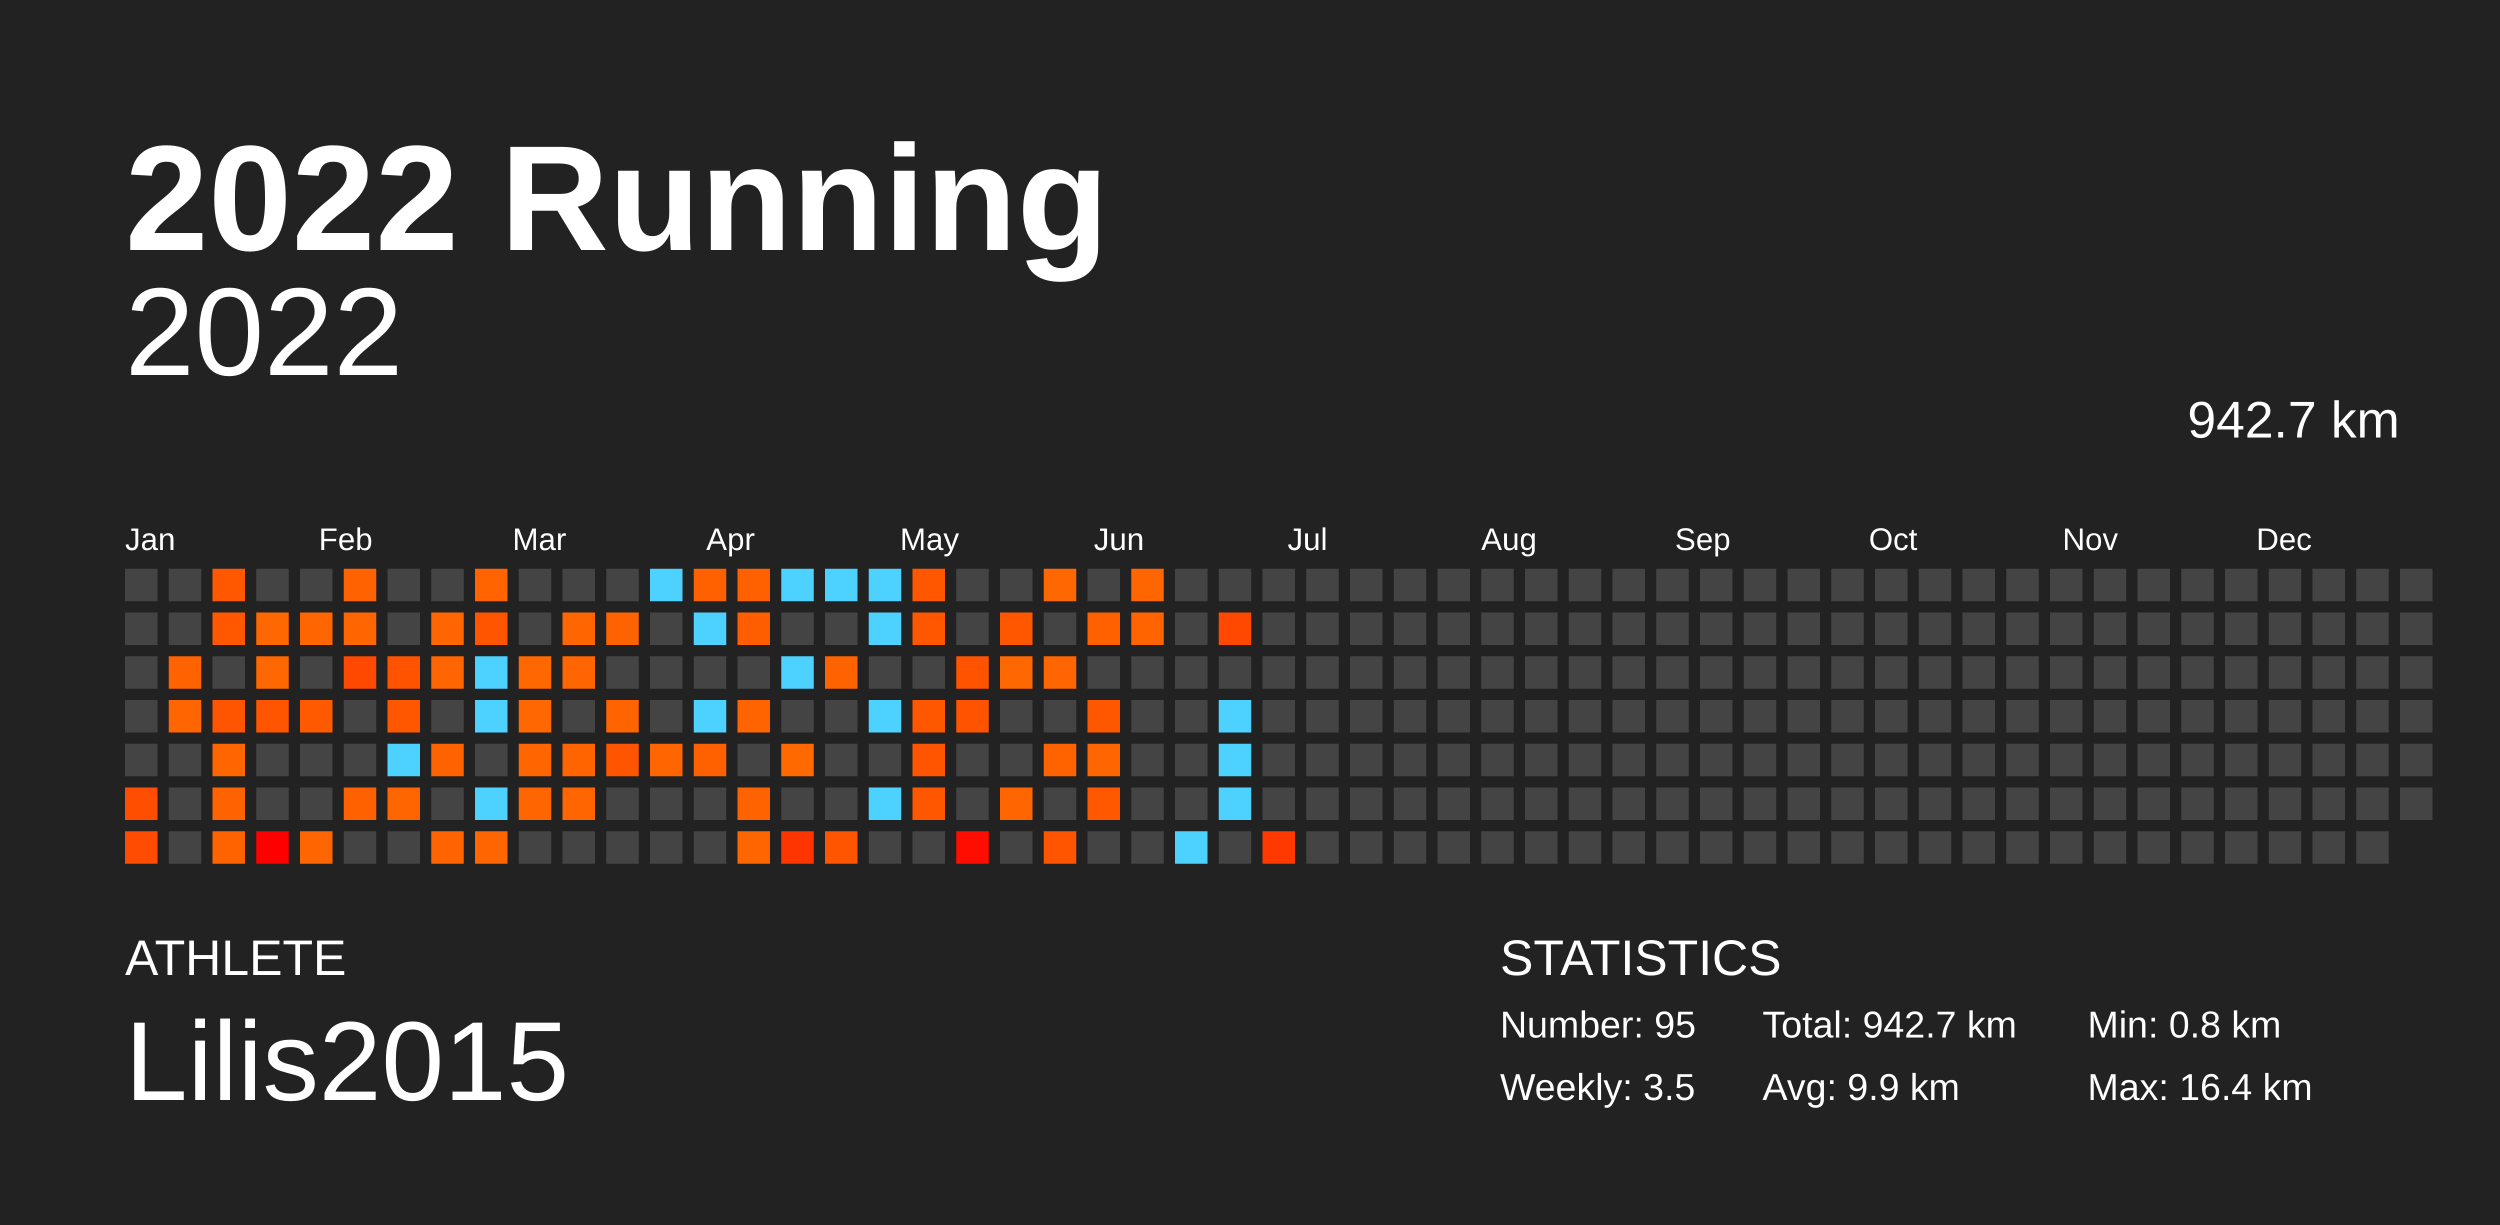
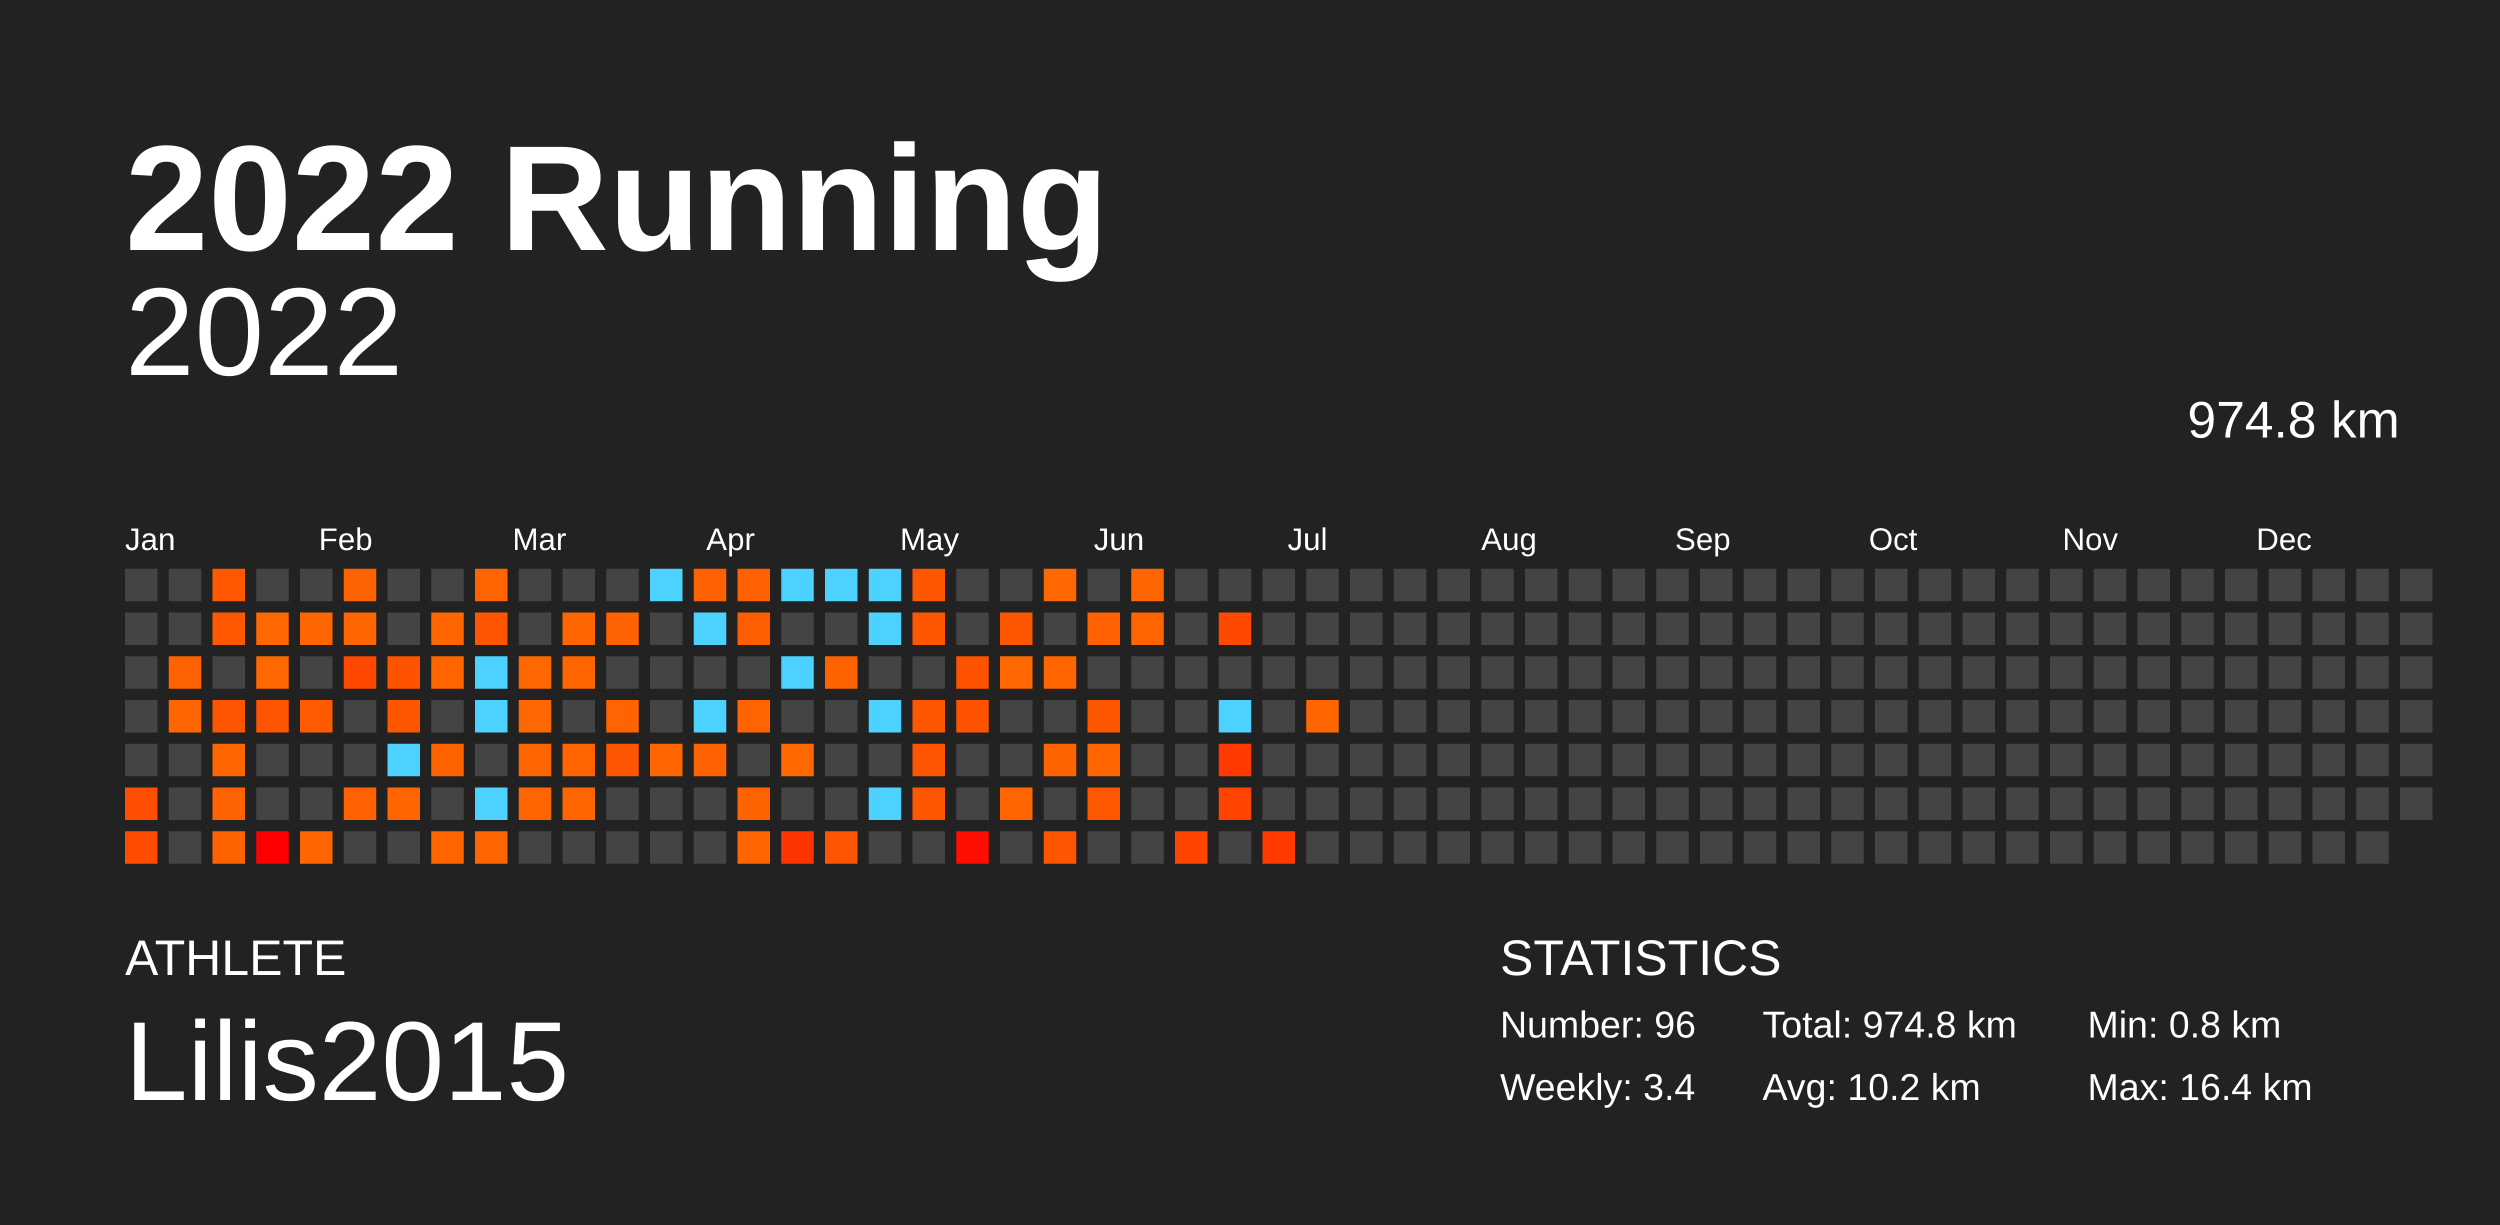
<svg xmlns="http://www.w3.org/2000/svg" baseProfile="full" height="98mm" version="1.1" viewBox="0,0,200,98" width="200mm">
  <defs />
  <rect fill="#222222" height="98" width="200" x="0" y="0" />
  <text fill="#FFFFFF" style="font-size:12px; font-family:Arial; font-weight:bold;" x="10" y="20">2022 Running</text>
  <text fill="#FFFFFF" style="font-size:4px; font-family:Arial" x="10" y="78">ATHLETE</text>
  <text fill="#FFFFFF" style="font-size:9px; font-family:Arial" x="10" y="88">Lilis2015</text>
  <text fill="#FFFFFF" style="font-size:4px; font-family:Arial" x="120" y="78">STATISTICS</text>
-   <text fill="#FFFFFF" style="font-size:3px; font-family:Arial" x="120" y="83">Number: 95</text>
-   <text fill="#FFFFFF" style="font-size:3px; font-family:Arial" x="120" y="88">Weekly: 3.5</text>
-   <text fill="#FFFFFF" style="font-size:3px; font-family:Arial" x="141" y="83">Total: 942.7 km</text>
-   <text fill="#FFFFFF" style="font-size:3px; font-family:Arial" x="141" y="88">Avg: 9.9 km</text>
+   <text fill="#FFFFFF" style="font-size:3px; font-family:Arial" x="120" y="83">Number: 96</text>
+   <text fill="#FFFFFF" style="font-size:3px; font-family:Arial" x="120" y="88">Weekly: 3.4</text>
+   <text fill="#FFFFFF" style="font-size:3px; font-family:Arial" x="141" y="83">Total: 974.8 km</text>
+   <text fill="#FFFFFF" style="font-size:3px; font-family:Arial" x="141" y="88">Avg: 10.2 km</text>
  <text fill="#FFFFFF" style="font-size:3px; font-family:Arial" x="167" y="83">Min: 0.8 km</text>
  <text fill="#FFFFFF" style="font-size:3px; font-family:Arial" x="167" y="88">Max: 16.4 km</text>
  <text alignment-baseline="hanging" fill="#FFFFFF" style="font-size:10.0px; font-family:Arial;" x="10" y="30">2022</text>
-   <text alignment-baseline="hanging" fill="#FFFFFF" style="font-size:4.125px; font-family:Arial;" x="175" y="35">942.7 km</text>
+   <text alignment-baseline="hanging" fill="#FFFFFF" style="font-size:4.125px; font-family:Arial;" x="175" y="35">974.8 km</text>
  <text fill="#FFFFFF" style="font-size:2.5px; font-family:Arial" x="10.0" y="44">Jan</text>
  <text fill="#FFFFFF" style="font-size:2.5px; font-family:Arial" x="25.5" y="44">Feb</text>
  <text fill="#FFFFFF" style="font-size:2.5px; font-family:Arial" x="41.0" y="44">Mar</text>
  <text fill="#FFFFFF" style="font-size:2.5px; font-family:Arial" x="56.5" y="44">Apr</text>
  <text fill="#FFFFFF" style="font-size:2.5px; font-family:Arial" x="72.0" y="44">May</text>
  <text fill="#FFFFFF" style="font-size:2.5px; font-family:Arial" x="87.5" y="44">Jun</text>
  <text fill="#FFFFFF" style="font-size:2.5px; font-family:Arial" x="103.0" y="44">Jul</text>
  <text fill="#FFFFFF" style="font-size:2.5px; font-family:Arial" x="118.5" y="44">Aug</text>
  <text fill="#FFFFFF" style="font-size:2.5px; font-family:Arial" x="134.0" y="44">Sep</text>
  <text fill="#FFFFFF" style="font-size:2.5px; font-family:Arial" x="149.5" y="44">Oct</text>
  <text fill="#FFFFFF" style="font-size:2.5px; font-family:Arial" x="165.0" y="44">Nov</text>
  <text fill="#FFFFFF" style="font-size:2.5px; font-family:Arial" x="180.5" y="44">Dec</text>
  <rect fill="#444444" height="2.6" width="2.6" x="10.0" y="45.5" />
  <rect fill="#444444" height="2.6" width="2.6" x="10.0" y="49.0" />
  <rect fill="#444444" height="2.6" width="2.6" x="10.0" y="52.5" />
  <rect fill="#444444" height="2.6" width="2.6" x="10.0" y="56.0" />
  <rect fill="#444444" height="2.6" width="2.6" x="10.0" y="59.5" />
  <rect fill="#ff4e00" height="2.6" width="2.6" x="10.0" y="63.0" />
  <rect fill="#ff4c00" height="2.6" width="2.6" x="10.0" y="66.5" />
  <rect fill="#444444" height="2.6" width="2.6" x="13.5" y="45.5" />
  <rect fill="#444444" height="2.6" width="2.6" x="13.5" y="49.0" />
  <rect fill="#ff6200" height="2.6" width="2.6" x="13.5" y="52.5" />
  <rect fill="#ff6500" height="2.6" width="2.6" x="13.5" y="56.0" />
  <rect fill="#444444" height="2.6" width="2.6" x="13.5" y="59.5" />
  <rect fill="#444444" height="2.6" width="2.6" x="13.5" y="63.0" />
  <rect fill="#444444" height="2.6" width="2.6" x="13.5" y="66.5" />
  <rect fill="#ff5800" height="2.6" width="2.6" x="17.0" y="45.5" />
  <rect fill="#ff5800" height="2.6" width="2.6" x="17.0" y="49.0" />
  <rect fill="#444444" height="2.6" width="2.6" x="17.0" y="52.5" />
  <rect fill="#ff5500" height="2.6" width="2.6" x="17.0" y="56.0" />
  <rect fill="#ff6600" height="2.6" width="2.6" x="17.0" y="59.5" />
  <rect fill="#ff6200" height="2.6" width="2.6" x="17.0" y="63.0" />
  <rect fill="#ff6300" height="2.6" width="2.6" x="17.0" y="66.5" />
  <rect fill="#444444" height="2.6" width="2.6" x="20.5" y="45.5" />
  <rect fill="#ff6700" height="2.6" width="2.6" x="20.5" y="49.0" />
  <rect fill="#ff6700" height="2.6" width="2.6" x="20.5" y="52.5" />
  <rect fill="#ff5400" height="2.6" width="2.6" x="20.5" y="56.0" />
  <rect fill="#444444" height="2.6" width="2.6" x="20.5" y="59.5" />
  <rect fill="#444444" height="2.6" width="2.6" x="20.5" y="63.0" />
  <rect fill="#ff0000" height="2.6" width="2.6" x="20.5" y="66.5" />
  <rect fill="#444444" height="2.6" width="2.6" x="24.0" y="45.5" />
  <rect fill="#ff6500" height="2.6" width="2.6" x="24.0" y="49.0" />
  <rect fill="#444444" height="2.6" width="2.6" x="24.0" y="52.5" />
  <rect fill="#ff5a00" height="2.6" width="2.6" x="24.0" y="56.0" />
  <rect fill="#444444" height="2.6" width="2.6" x="24.0" y="59.5" />
  <rect fill="#444444" height="2.6" width="2.6" x="24.0" y="63.0" />
  <rect fill="#ff6500" height="2.6" width="2.6" x="24.0" y="66.5" />
  <rect fill="#ff6200" height="2.6" width="2.6" x="27.5" y="45.5" />
  <rect fill="#ff6500" height="2.6" width="2.6" x="27.5" y="49.0" />
  <rect fill="#ff4800" height="2.6" width="2.6" x="27.5" y="52.5" />
  <rect fill="#444444" height="2.6" width="2.6" x="27.5" y="56.0" />
  <rect fill="#444444" height="2.6" width="2.6" x="27.5" y="59.5" />
  <rect fill="#ff6000" height="2.6" width="2.6" x="27.5" y="63.0" />
  <rect fill="#444444" height="2.6" width="2.6" x="27.5" y="66.5" />
  <rect fill="#444444" height="2.6" width="2.6" x="31.0" y="45.5" />
  <rect fill="#444444" height="2.6" width="2.6" x="31.0" y="49.0" />
  <rect fill="#ff5300" height="2.6" width="2.6" x="31.0" y="52.5" />
  <rect fill="#ff5600" height="2.6" width="2.6" x="31.0" y="56.0" />
  <rect fill="#4dd2ff" height="2.6" width="2.6" x="31.0" y="59.5" />
  <rect fill="#ff6600" height="2.6" width="2.6" x="31.0" y="63.0" />
  <rect fill="#444444" height="2.6" width="2.6" x="31.0" y="66.5" />
  <rect fill="#444444" height="2.6" width="2.6" x="34.5" y="45.5" />
  <rect fill="#ff6500" height="2.6" width="2.6" x="34.5" y="49.0" />
  <rect fill="#ff6500" height="2.6" width="2.6" x="34.5" y="52.5" />
  <rect fill="#444444" height="2.6" width="2.6" x="34.5" y="56.0" />
  <rect fill="#ff6300" height="2.6" width="2.6" x="34.5" y="59.5" />
  <rect fill="#444444" height="2.6" width="2.6" x="34.5" y="63.0" />
  <rect fill="#ff6400" height="2.6" width="2.6" x="34.5" y="66.5" />
  <rect fill="#ff6400" height="2.6" width="2.6" x="38.0" y="45.5" />
  <rect fill="#ff5500" height="2.6" width="2.6" x="38.0" y="49.0" />
  <rect fill="#4dd2ff" height="2.6" width="2.6" x="38.0" y="52.5" />
  <rect fill="#4dd2ff" height="2.6" width="2.6" x="38.0" y="56.0" />
  <rect fill="#444444" height="2.6" width="2.6" x="38.0" y="59.5" />
  <rect fill="#4dd2ff" height="2.6" width="2.6" x="38.0" y="63.0" />
  <rect fill="#ff6500" height="2.6" width="2.6" x="38.0" y="66.5" />
  <rect fill="#444444" height="2.6" width="2.6" x="41.5" y="45.5" />
  <rect fill="#444444" height="2.6" width="2.6" x="41.5" y="49.0" />
  <rect fill="#ff6700" height="2.6" width="2.6" x="41.5" y="52.5" />
  <rect fill="#ff6800" height="2.6" width="2.6" x="41.5" y="56.0" />
  <rect fill="#ff6500" height="2.6" width="2.6" x="41.5" y="59.5" />
  <rect fill="#ff6500" height="2.6" width="2.6" x="41.5" y="63.0" />
  <rect fill="#444444" height="2.6" width="2.6" x="41.5" y="66.5" />
  <rect fill="#444444" height="2.6" width="2.6" x="45.0" y="45.5" />
  <rect fill="#ff6500" height="2.6" width="2.6" x="45.0" y="49.0" />
  <rect fill="#ff6500" height="2.6" width="2.6" x="45.0" y="52.5" />
  <rect fill="#444444" height="2.6" width="2.6" x="45.0" y="56.0" />
  <rect fill="#ff6400" height="2.6" width="2.6" x="45.0" y="59.5" />
  <rect fill="#ff6500" height="2.6" width="2.6" x="45.0" y="63.0" />
  <rect fill="#444444" height="2.6" width="2.6" x="45.0" y="66.5" />
  <rect fill="#444444" height="2.6" width="2.6" x="48.5" y="45.5" />
  <rect fill="#ff6200" height="2.6" width="2.6" x="48.5" y="49.0" />
  <rect fill="#444444" height="2.6" width="2.6" x="48.5" y="52.5" />
  <rect fill="#ff6400" height="2.6" width="2.6" x="48.5" y="56.0" />
  <rect fill="#ff5400" height="2.6" width="2.6" x="48.5" y="59.5" />
  <rect fill="#444444" height="2.6" width="2.6" x="48.5" y="63.0" />
  <rect fill="#444444" height="2.6" width="2.6" x="48.5" y="66.5" />
  <rect fill="#4dd2ff" height="2.6" width="2.6" x="52.0" y="45.5" />
  <rect fill="#444444" height="2.6" width="2.6" x="52.0" y="49.0" />
  <rect fill="#444444" height="2.6" width="2.6" x="52.0" y="52.5" />
  <rect fill="#444444" height="2.6" width="2.6" x="52.0" y="56.0" />
  <rect fill="#ff6500" height="2.6" width="2.6" x="52.0" y="59.5" />
  <rect fill="#444444" height="2.6" width="2.6" x="52.0" y="63.0" />
  <rect fill="#444444" height="2.6" width="2.6" x="52.0" y="66.5" />
  <rect fill="#ff6000" height="2.6" width="2.6" x="55.5" y="45.5" />
  <rect fill="#4dd2ff" height="2.6" width="2.6" x="55.5" y="49.0" />
  <rect fill="#444444" height="2.6" width="2.6" x="55.5" y="52.5" />
  <rect fill="#4dd2ff" height="2.6" width="2.6" x="55.5" y="56.0" />
  <rect fill="#ff6000" height="2.6" width="2.6" x="55.5" y="59.5" />
  <rect fill="#444444" height="2.6" width="2.6" x="55.5" y="63.0" />
  <rect fill="#444444" height="2.6" width="2.6" x="55.5" y="66.5" />
  <rect fill="#ff6000" height="2.6" width="2.6" x="59.0" y="45.5" />
  <rect fill="#ff5e00" height="2.6" width="2.6" x="59.0" y="49.0" />
  <rect fill="#444444" height="2.6" width="2.6" x="59.0" y="52.5" />
  <rect fill="#ff6400" height="2.6" width="2.6" x="59.0" y="56.0" />
  <rect fill="#444444" height="2.6" width="2.6" x="59.0" y="59.5" />
  <rect fill="#ff6300" height="2.6" width="2.6" x="59.0" y="63.0" />
  <rect fill="#ff6600" height="2.6" width="2.6" x="59.0" y="66.5" />
  <rect fill="#4dd2ff" height="2.6" width="2.6" x="62.5" y="45.5" />
  <rect fill="#444444" height="2.6" width="2.6" x="62.5" y="49.0" />
  <rect fill="#4dd2ff" height="2.6" width="2.6" x="62.5" y="52.5" />
  <rect fill="#444444" height="2.6" width="2.6" x="62.5" y="56.0" />
  <rect fill="#ff6900" height="2.6" width="2.6" x="62.5" y="59.5" />
  <rect fill="#444444" height="2.6" width="2.6" x="62.5" y="63.0" />
  <rect fill="#ff3500" height="2.6" width="2.6" x="62.5" y="66.5" />
  <rect fill="#4dd2ff" height="2.6" width="2.6" x="66.0" y="45.5" />
  <rect fill="#444444" height="2.6" width="2.6" x="66.0" y="49.0" />
  <rect fill="#ff6300" height="2.6" width="2.6" x="66.0" y="52.5" />
  <rect fill="#444444" height="2.6" width="2.6" x="66.0" y="56.0" />
  <rect fill="#444444" height="2.6" width="2.6" x="66.0" y="59.5" />
  <rect fill="#444444" height="2.6" width="2.6" x="66.0" y="63.0" />
  <rect fill="#ff5400" height="2.6" width="2.6" x="66.0" y="66.5" />
  <rect fill="#4dd2ff" height="2.6" width="2.6" x="69.5" y="45.5" />
  <rect fill="#4dd2ff" height="2.6" width="2.6" x="69.5" y="49.0" />
  <rect fill="#444444" height="2.6" width="2.6" x="69.5" y="52.5" />
  <rect fill="#4dd2ff" height="2.6" width="2.6" x="69.5" y="56.0" />
  <rect fill="#444444" height="2.6" width="2.6" x="69.5" y="59.5" />
  <rect fill="#4dd2ff" height="2.6" width="2.6" x="69.5" y="63.0" />
  <rect fill="#444444" height="2.6" width="2.6" x="69.5" y="66.5" />
  <rect fill="#ff5600" height="2.6" width="2.6" x="73.0" y="45.5" />
  <rect fill="#ff5600" height="2.6" width="2.6" x="73.0" y="49.0" />
  <rect fill="#444444" height="2.6" width="2.6" x="73.0" y="52.5" />
  <rect fill="#ff5600" height="2.6" width="2.6" x="73.0" y="56.0" />
  <rect fill="#ff5500" height="2.6" width="2.6" x="73.0" y="59.5" />
  <rect fill="#ff5600" height="2.6" width="2.6" x="73.0" y="63.0" />
  <rect fill="#444444" height="2.6" width="2.6" x="73.0" y="66.5" />
  <rect fill="#444444" height="2.6" width="2.6" x="76.5" y="45.5" />
  <rect fill="#444444" height="2.6" width="2.6" x="76.5" y="49.0" />
  <rect fill="#ff5300" height="2.6" width="2.6" x="76.5" y="52.5" />
  <rect fill="#ff5300" height="2.6" width="2.6" x="76.5" y="56.0" />
  <rect fill="#444444" height="2.6" width="2.6" x="76.5" y="59.5" />
  <rect fill="#444444" height="2.6" width="2.6" x="76.5" y="63.0" />
  <rect fill="#ff0d00" height="2.6" width="2.6" x="76.5" y="66.5" />
  <rect fill="#444444" height="2.6" width="2.6" x="80.0" y="45.5" />
  <rect fill="#ff5600" height="2.6" width="2.6" x="80.0" y="49.0" />
  <rect fill="#ff6700" height="2.6" width="2.6" x="80.0" y="52.5" />
  <rect fill="#444444" height="2.6" width="2.6" x="80.0" y="56.0" />
  <rect fill="#444444" height="2.6" width="2.6" x="80.0" y="59.5" />
  <rect fill="#ff6500" height="2.6" width="2.6" x="80.0" y="63.0" />
  <rect fill="#444444" height="2.6" width="2.6" x="80.0" y="66.5" />
  <rect fill="#ff6700" height="2.6" width="2.6" x="83.5" y="45.5" />
  <rect fill="#444444" height="2.6" width="2.6" x="83.5" y="49.0" />
  <rect fill="#ff6500" height="2.6" width="2.6" x="83.5" y="52.5" />
  <rect fill="#444444" height="2.6" width="2.6" x="83.5" y="56.0" />
  <rect fill="#ff6300" height="2.6" width="2.6" x="83.5" y="59.5" />
  <rect fill="#444444" height="2.6" width="2.6" x="83.5" y="63.0" />
  <rect fill="#ff5500" height="2.6" width="2.6" x="83.5" y="66.5" />
  <rect fill="#444444" height="2.6" width="2.6" x="87.0" y="45.5" />
  <rect fill="#ff6000" height="2.6" width="2.6" x="87.0" y="49.0" />
  <rect fill="#444444" height="2.6" width="2.6" x="87.0" y="52.5" />
  <rect fill="#ff5600" height="2.6" width="2.6" x="87.0" y="56.0" />
  <rect fill="#ff6500" height="2.6" width="2.6" x="87.0" y="59.5" />
  <rect fill="#ff5800" height="2.6" width="2.6" x="87.0" y="63.0" />
  <rect fill="#444444" height="2.6" width="2.6" x="87.0" y="66.5" />
  <rect fill="#ff6500" height="2.6" width="2.6" x="90.5" y="45.5" />
  <rect fill="#ff6400" height="2.6" width="2.6" x="90.5" y="49.0" />
  <rect fill="#444444" height="2.6" width="2.6" x="90.5" y="52.5" />
  <rect fill="#444444" height="2.6" width="2.6" x="90.5" y="56.0" />
  <rect fill="#444444" height="2.6" width="2.6" x="90.5" y="59.5" />
  <rect fill="#444444" height="2.6" width="2.6" x="90.5" y="63.0" />
  <rect fill="#444444" height="2.6" width="2.6" x="90.5" y="66.5" />
  <rect fill="#444444" height="2.6" width="2.6" x="94.0" y="45.5" />
  <rect fill="#444444" height="2.6" width="2.6" x="94.0" y="49.0" />
  <rect fill="#444444" height="2.6" width="2.6" x="94.0" y="52.5" />
  <rect fill="#444444" height="2.6" width="2.6" x="94.0" y="56.0" />
  <rect fill="#444444" height="2.6" width="2.6" x="94.0" y="59.5" />
  <rect fill="#444444" height="2.6" width="2.6" x="94.0" y="63.0" />
-   <rect fill="#4dd2ff" height="2.6" width="2.6" x="94.0" y="66.5" />
+   <rect fill="#ff4500" height="2.6" width="2.6" x="94.0" y="66.5" />
  <rect fill="#444444" height="2.6" width="2.6" x="97.5" y="45.5" />
  <rect fill="#ff4900" height="2.6" width="2.6" x="97.5" y="49.0" />
  <rect fill="#444444" height="2.6" width="2.6" x="97.5" y="52.5" />
  <rect fill="#4dd2ff" height="2.6" width="2.6" x="97.5" y="56.0" />
-   <rect fill="#4dd2ff" height="2.6" width="2.6" x="97.5" y="59.5" />
-   <rect fill="#4dd2ff" height="2.6" width="2.6" x="97.5" y="63.0" />
+   <rect fill="#ff3900" height="2.6" width="2.6" x="97.5" y="59.5" />
+   <rect fill="#ff4400" height="2.6" width="2.6" x="97.5" y="63.0" />
  <rect fill="#444444" height="2.6" width="2.6" x="97.5" y="66.5" />
  <rect fill="#444444" height="2.6" width="2.6" x="101.0" y="45.5" />
  <rect fill="#444444" height="2.6" width="2.6" x="101.0" y="49.0" />
  <rect fill="#444444" height="2.6" width="2.6" x="101.0" y="52.5" />
  <rect fill="#444444" height="2.6" width="2.6" x="101.0" y="56.0" />
  <rect fill="#444444" height="2.6" width="2.6" x="101.0" y="59.5" />
  <rect fill="#444444" height="2.6" width="2.6" x="101.0" y="63.0" />
  <rect fill="#ff3900" height="2.6" width="2.6" x="101.0" y="66.5" />
  <rect fill="#444444" height="2.6" width="2.6" x="104.5" y="45.5" />
  <rect fill="#444444" height="2.6" width="2.6" x="104.5" y="49.0" />
  <rect fill="#444444" height="2.6" width="2.6" x="104.5" y="52.5" />
-   <rect fill="#444444" height="2.6" width="2.6" x="104.5" y="56.0" />
+   <rect fill="#ff6600" height="2.6" width="2.6" x="104.5" y="56.0" />
  <rect fill="#444444" height="2.6" width="2.6" x="104.5" y="59.5" />
  <rect fill="#444444" height="2.6" width="2.6" x="104.5" y="63.0" />
  <rect fill="#444444" height="2.6" width="2.6" x="104.5" y="66.5" />
  <rect fill="#444444" height="2.6" width="2.6" x="108.0" y="45.5" />
  <rect fill="#444444" height="2.6" width="2.6" x="108.0" y="49.0" />
  <rect fill="#444444" height="2.6" width="2.6" x="108.0" y="52.5" />
  <rect fill="#444444" height="2.6" width="2.6" x="108.0" y="56.0" />
  <rect fill="#444444" height="2.6" width="2.6" x="108.0" y="59.5" />
  <rect fill="#444444" height="2.6" width="2.6" x="108.0" y="63.0" />
  <rect fill="#444444" height="2.6" width="2.6" x="108.0" y="66.5" />
  <rect fill="#444444" height="2.6" width="2.6" x="111.5" y="45.5" />
  <rect fill="#444444" height="2.6" width="2.6" x="111.5" y="49.0" />
  <rect fill="#444444" height="2.6" width="2.6" x="111.5" y="52.5" />
  <rect fill="#444444" height="2.6" width="2.6" x="111.5" y="56.0" />
  <rect fill="#444444" height="2.6" width="2.6" x="111.5" y="59.5" />
  <rect fill="#444444" height="2.6" width="2.6" x="111.5" y="63.0" />
  <rect fill="#444444" height="2.6" width="2.6" x="111.5" y="66.5" />
  <rect fill="#444444" height="2.6" width="2.6" x="115.0" y="45.5" />
  <rect fill="#444444" height="2.6" width="2.6" x="115.0" y="49.0" />
  <rect fill="#444444" height="2.6" width="2.6" x="115.0" y="52.5" />
  <rect fill="#444444" height="2.6" width="2.6" x="115.0" y="56.0" />
  <rect fill="#444444" height="2.6" width="2.6" x="115.0" y="59.5" />
  <rect fill="#444444" height="2.6" width="2.6" x="115.0" y="63.0" />
  <rect fill="#444444" height="2.6" width="2.6" x="115.0" y="66.5" />
  <rect fill="#444444" height="2.6" width="2.6" x="118.5" y="45.5" />
  <rect fill="#444444" height="2.6" width="2.6" x="118.5" y="49.0" />
  <rect fill="#444444" height="2.6" width="2.6" x="118.5" y="52.5" />
  <rect fill="#444444" height="2.6" width="2.6" x="118.5" y="56.0" />
  <rect fill="#444444" height="2.6" width="2.6" x="118.5" y="59.5" />
  <rect fill="#444444" height="2.6" width="2.6" x="118.5" y="63.0" />
  <rect fill="#444444" height="2.6" width="2.6" x="118.5" y="66.5" />
  <rect fill="#444444" height="2.6" width="2.6" x="122.0" y="45.5" />
  <rect fill="#444444" height="2.6" width="2.6" x="122.0" y="49.0" />
  <rect fill="#444444" height="2.6" width="2.6" x="122.0" y="52.5" />
  <rect fill="#444444" height="2.6" width="2.6" x="122.0" y="56.0" />
  <rect fill="#444444" height="2.6" width="2.6" x="122.0" y="59.5" />
  <rect fill="#444444" height="2.6" width="2.6" x="122.0" y="63.0" />
  <rect fill="#444444" height="2.6" width="2.6" x="122.0" y="66.5" />
  <rect fill="#444444" height="2.6" width="2.6" x="125.5" y="45.5" />
  <rect fill="#444444" height="2.6" width="2.6" x="125.5" y="49.0" />
  <rect fill="#444444" height="2.6" width="2.6" x="125.5" y="52.5" />
  <rect fill="#444444" height="2.6" width="2.6" x="125.5" y="56.0" />
  <rect fill="#444444" height="2.6" width="2.6" x="125.5" y="59.5" />
  <rect fill="#444444" height="2.6" width="2.6" x="125.5" y="63.0" />
  <rect fill="#444444" height="2.6" width="2.6" x="125.5" y="66.5" />
  <rect fill="#444444" height="2.6" width="2.6" x="129.0" y="45.5" />
  <rect fill="#444444" height="2.6" width="2.6" x="129.0" y="49.0" />
  <rect fill="#444444" height="2.6" width="2.6" x="129.0" y="52.5" />
  <rect fill="#444444" height="2.6" width="2.6" x="129.0" y="56.0" />
  <rect fill="#444444" height="2.6" width="2.6" x="129.0" y="59.5" />
  <rect fill="#444444" height="2.6" width="2.6" x="129.0" y="63.0" />
  <rect fill="#444444" height="2.6" width="2.6" x="129.0" y="66.5" />
  <rect fill="#444444" height="2.6" width="2.6" x="132.5" y="45.5" />
  <rect fill="#444444" height="2.6" width="2.6" x="132.5" y="49.0" />
  <rect fill="#444444" height="2.6" width="2.6" x="132.5" y="52.5" />
  <rect fill="#444444" height="2.6" width="2.6" x="132.5" y="56.0" />
  <rect fill="#444444" height="2.6" width="2.6" x="132.5" y="59.5" />
  <rect fill="#444444" height="2.6" width="2.6" x="132.5" y="63.0" />
  <rect fill="#444444" height="2.6" width="2.6" x="132.5" y="66.5" />
  <rect fill="#444444" height="2.6" width="2.6" x="136.0" y="45.5" />
  <rect fill="#444444" height="2.6" width="2.6" x="136.0" y="49.0" />
  <rect fill="#444444" height="2.6" width="2.6" x="136.0" y="52.5" />
  <rect fill="#444444" height="2.6" width="2.6" x="136.0" y="56.0" />
  <rect fill="#444444" height="2.6" width="2.6" x="136.0" y="59.5" />
  <rect fill="#444444" height="2.6" width="2.6" x="136.0" y="63.0" />
  <rect fill="#444444" height="2.6" width="2.6" x="136.0" y="66.5" />
  <rect fill="#444444" height="2.6" width="2.6" x="139.5" y="45.5" />
  <rect fill="#444444" height="2.6" width="2.6" x="139.5" y="49.0" />
  <rect fill="#444444" height="2.6" width="2.6" x="139.5" y="52.5" />
  <rect fill="#444444" height="2.6" width="2.6" x="139.5" y="56.0" />
  <rect fill="#444444" height="2.6" width="2.6" x="139.5" y="59.5" />
  <rect fill="#444444" height="2.6" width="2.6" x="139.5" y="63.0" />
  <rect fill="#444444" height="2.6" width="2.6" x="139.5" y="66.5" />
  <rect fill="#444444" height="2.6" width="2.6" x="143.0" y="45.5" />
  <rect fill="#444444" height="2.6" width="2.6" x="143.0" y="49.0" />
  <rect fill="#444444" height="2.6" width="2.6" x="143.0" y="52.5" />
  <rect fill="#444444" height="2.6" width="2.6" x="143.0" y="56.0" />
  <rect fill="#444444" height="2.6" width="2.6" x="143.0" y="59.5" />
  <rect fill="#444444" height="2.6" width="2.6" x="143.0" y="63.0" />
  <rect fill="#444444" height="2.6" width="2.6" x="143.0" y="66.5" />
  <rect fill="#444444" height="2.6" width="2.6" x="146.5" y="45.5" />
  <rect fill="#444444" height="2.6" width="2.6" x="146.5" y="49.0" />
  <rect fill="#444444" height="2.6" width="2.6" x="146.5" y="52.5" />
  <rect fill="#444444" height="2.6" width="2.6" x="146.5" y="56.0" />
  <rect fill="#444444" height="2.6" width="2.6" x="146.5" y="59.5" />
  <rect fill="#444444" height="2.6" width="2.6" x="146.5" y="63.0" />
  <rect fill="#444444" height="2.6" width="2.6" x="146.5" y="66.5" />
  <rect fill="#444444" height="2.6" width="2.6" x="150.0" y="45.5" />
  <rect fill="#444444" height="2.6" width="2.6" x="150.0" y="49.0" />
  <rect fill="#444444" height="2.6" width="2.6" x="150.0" y="52.5" />
  <rect fill="#444444" height="2.6" width="2.6" x="150.0" y="56.0" />
  <rect fill="#444444" height="2.6" width="2.6" x="150.0" y="59.5" />
  <rect fill="#444444" height="2.6" width="2.6" x="150.0" y="63.0" />
  <rect fill="#444444" height="2.6" width="2.6" x="150.0" y="66.5" />
  <rect fill="#444444" height="2.6" width="2.6" x="153.5" y="45.5" />
  <rect fill="#444444" height="2.6" width="2.6" x="153.5" y="49.0" />
  <rect fill="#444444" height="2.6" width="2.6" x="153.5" y="52.5" />
  <rect fill="#444444" height="2.6" width="2.6" x="153.5" y="56.0" />
  <rect fill="#444444" height="2.6" width="2.6" x="153.5" y="59.5" />
  <rect fill="#444444" height="2.6" width="2.6" x="153.5" y="63.0" />
  <rect fill="#444444" height="2.6" width="2.6" x="153.5" y="66.5" />
  <rect fill="#444444" height="2.6" width="2.6" x="157.0" y="45.5" />
  <rect fill="#444444" height="2.6" width="2.6" x="157.0" y="49.0" />
  <rect fill="#444444" height="2.6" width="2.6" x="157.0" y="52.5" />
  <rect fill="#444444" height="2.6" width="2.6" x="157.0" y="56.0" />
  <rect fill="#444444" height="2.6" width="2.6" x="157.0" y="59.5" />
  <rect fill="#444444" height="2.6" width="2.6" x="157.0" y="63.0" />
  <rect fill="#444444" height="2.6" width="2.6" x="157.0" y="66.5" />
  <rect fill="#444444" height="2.6" width="2.6" x="160.5" y="45.5" />
  <rect fill="#444444" height="2.6" width="2.6" x="160.5" y="49.0" />
  <rect fill="#444444" height="2.6" width="2.6" x="160.5" y="52.5" />
  <rect fill="#444444" height="2.6" width="2.6" x="160.5" y="56.0" />
  <rect fill="#444444" height="2.6" width="2.6" x="160.5" y="59.5" />
  <rect fill="#444444" height="2.6" width="2.6" x="160.5" y="63.0" />
  <rect fill="#444444" height="2.6" width="2.6" x="160.5" y="66.5" />
  <rect fill="#444444" height="2.6" width="2.6" x="164.0" y="45.5" />
  <rect fill="#444444" height="2.6" width="2.6" x="164.0" y="49.0" />
  <rect fill="#444444" height="2.6" width="2.6" x="164.0" y="52.5" />
  <rect fill="#444444" height="2.6" width="2.6" x="164.0" y="56.0" />
  <rect fill="#444444" height="2.6" width="2.6" x="164.0" y="59.5" />
  <rect fill="#444444" height="2.6" width="2.6" x="164.0" y="63.0" />
  <rect fill="#444444" height="2.6" width="2.6" x="164.0" y="66.5" />
  <rect fill="#444444" height="2.6" width="2.6" x="167.5" y="45.5" />
  <rect fill="#444444" height="2.6" width="2.6" x="167.5" y="49.0" />
  <rect fill="#444444" height="2.6" width="2.6" x="167.5" y="52.5" />
  <rect fill="#444444" height="2.6" width="2.6" x="167.5" y="56.0" />
  <rect fill="#444444" height="2.6" width="2.6" x="167.5" y="59.5" />
  <rect fill="#444444" height="2.6" width="2.6" x="167.5" y="63.0" />
  <rect fill="#444444" height="2.6" width="2.6" x="167.5" y="66.5" />
  <rect fill="#444444" height="2.6" width="2.6" x="171.0" y="45.5" />
  <rect fill="#444444" height="2.6" width="2.6" x="171.0" y="49.0" />
  <rect fill="#444444" height="2.6" width="2.6" x="171.0" y="52.5" />
  <rect fill="#444444" height="2.6" width="2.6" x="171.0" y="56.0" />
  <rect fill="#444444" height="2.6" width="2.6" x="171.0" y="59.5" />
  <rect fill="#444444" height="2.6" width="2.6" x="171.0" y="63.0" />
  <rect fill="#444444" height="2.6" width="2.6" x="171.0" y="66.5" />
  <rect fill="#444444" height="2.6" width="2.6" x="174.5" y="45.5" />
  <rect fill="#444444" height="2.6" width="2.6" x="174.5" y="49.0" />
  <rect fill="#444444" height="2.6" width="2.6" x="174.5" y="52.5" />
  <rect fill="#444444" height="2.6" width="2.6" x="174.5" y="56.0" />
  <rect fill="#444444" height="2.6" width="2.6" x="174.5" y="59.5" />
  <rect fill="#444444" height="2.6" width="2.6" x="174.5" y="63.0" />
  <rect fill="#444444" height="2.6" width="2.6" x="174.5" y="66.5" />
  <rect fill="#444444" height="2.6" width="2.6" x="178.0" y="45.5" />
  <rect fill="#444444" height="2.6" width="2.6" x="178.0" y="49.0" />
  <rect fill="#444444" height="2.6" width="2.6" x="178.0" y="52.5" />
  <rect fill="#444444" height="2.6" width="2.6" x="178.0" y="56.0" />
  <rect fill="#444444" height="2.6" width="2.6" x="178.0" y="59.5" />
  <rect fill="#444444" height="2.6" width="2.6" x="178.0" y="63.0" />
  <rect fill="#444444" height="2.6" width="2.6" x="178.0" y="66.5" />
  <rect fill="#444444" height="2.6" width="2.6" x="181.5" y="45.5" />
  <rect fill="#444444" height="2.6" width="2.6" x="181.5" y="49.0" />
  <rect fill="#444444" height="2.6" width="2.6" x="181.5" y="52.5" />
  <rect fill="#444444" height="2.6" width="2.6" x="181.5" y="56.0" />
  <rect fill="#444444" height="2.6" width="2.6" x="181.5" y="59.5" />
  <rect fill="#444444" height="2.6" width="2.6" x="181.5" y="63.0" />
  <rect fill="#444444" height="2.6" width="2.6" x="181.5" y="66.5" />
  <rect fill="#444444" height="2.6" width="2.6" x="185.0" y="45.5" />
  <rect fill="#444444" height="2.6" width="2.6" x="185.0" y="49.0" />
  <rect fill="#444444" height="2.6" width="2.6" x="185.0" y="52.5" />
  <rect fill="#444444" height="2.6" width="2.6" x="185.0" y="56.0" />
  <rect fill="#444444" height="2.6" width="2.6" x="185.0" y="59.5" />
  <rect fill="#444444" height="2.6" width="2.6" x="185.0" y="63.0" />
  <rect fill="#444444" height="2.6" width="2.6" x="185.0" y="66.5" />
  <rect fill="#444444" height="2.6" width="2.6" x="188.5" y="45.5" />
  <rect fill="#444444" height="2.6" width="2.6" x="188.5" y="49.0" />
  <rect fill="#444444" height="2.6" width="2.6" x="188.5" y="52.5" />
  <rect fill="#444444" height="2.6" width="2.6" x="188.5" y="56.0" />
  <rect fill="#444444" height="2.6" width="2.6" x="188.5" y="59.5" />
  <rect fill="#444444" height="2.6" width="2.6" x="188.5" y="63.0" />
  <rect fill="#444444" height="2.6" width="2.6" x="188.5" y="66.5" />
  <rect fill="#444444" height="2.6" width="2.6" x="192.0" y="45.5" />
  <rect fill="#444444" height="2.6" width="2.6" x="192.0" y="49.0" />
  <rect fill="#444444" height="2.6" width="2.6" x="192.0" y="52.5" />
  <rect fill="#444444" height="2.6" width="2.6" x="192.0" y="56.0" />
  <rect fill="#444444" height="2.6" width="2.6" x="192.0" y="59.5" />
  <rect fill="#444444" height="2.6" width="2.6" x="192.0" y="63.0" />
</svg>
